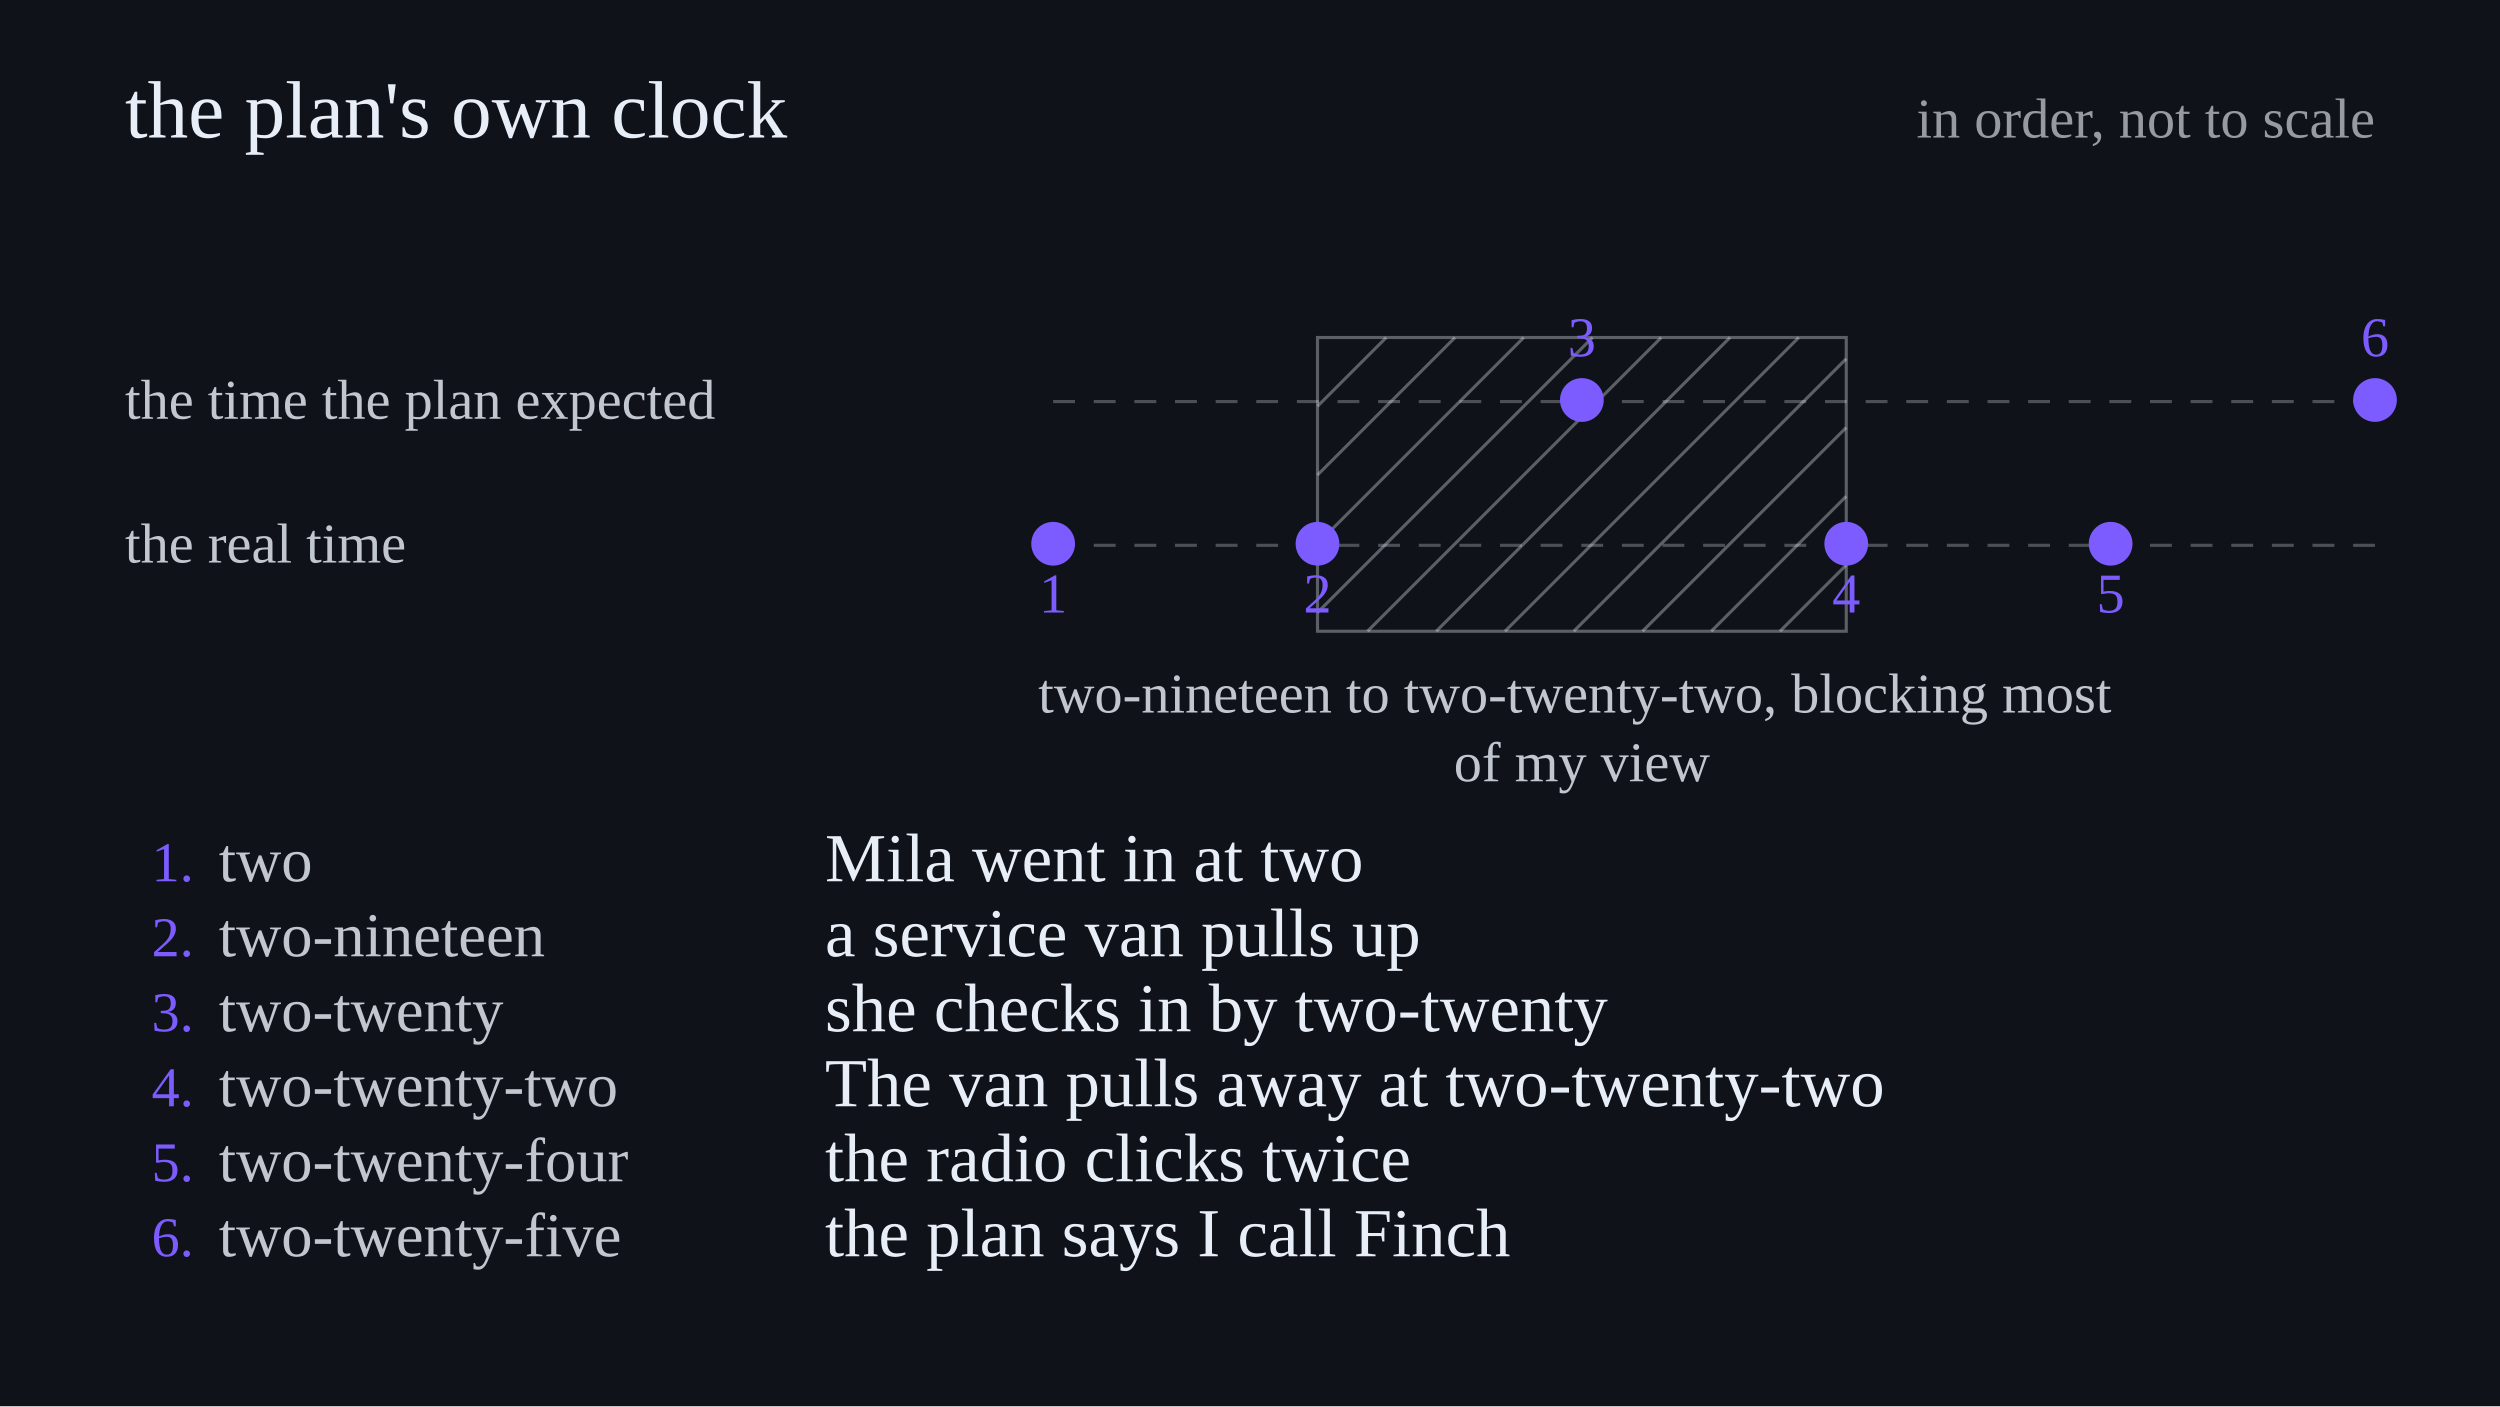
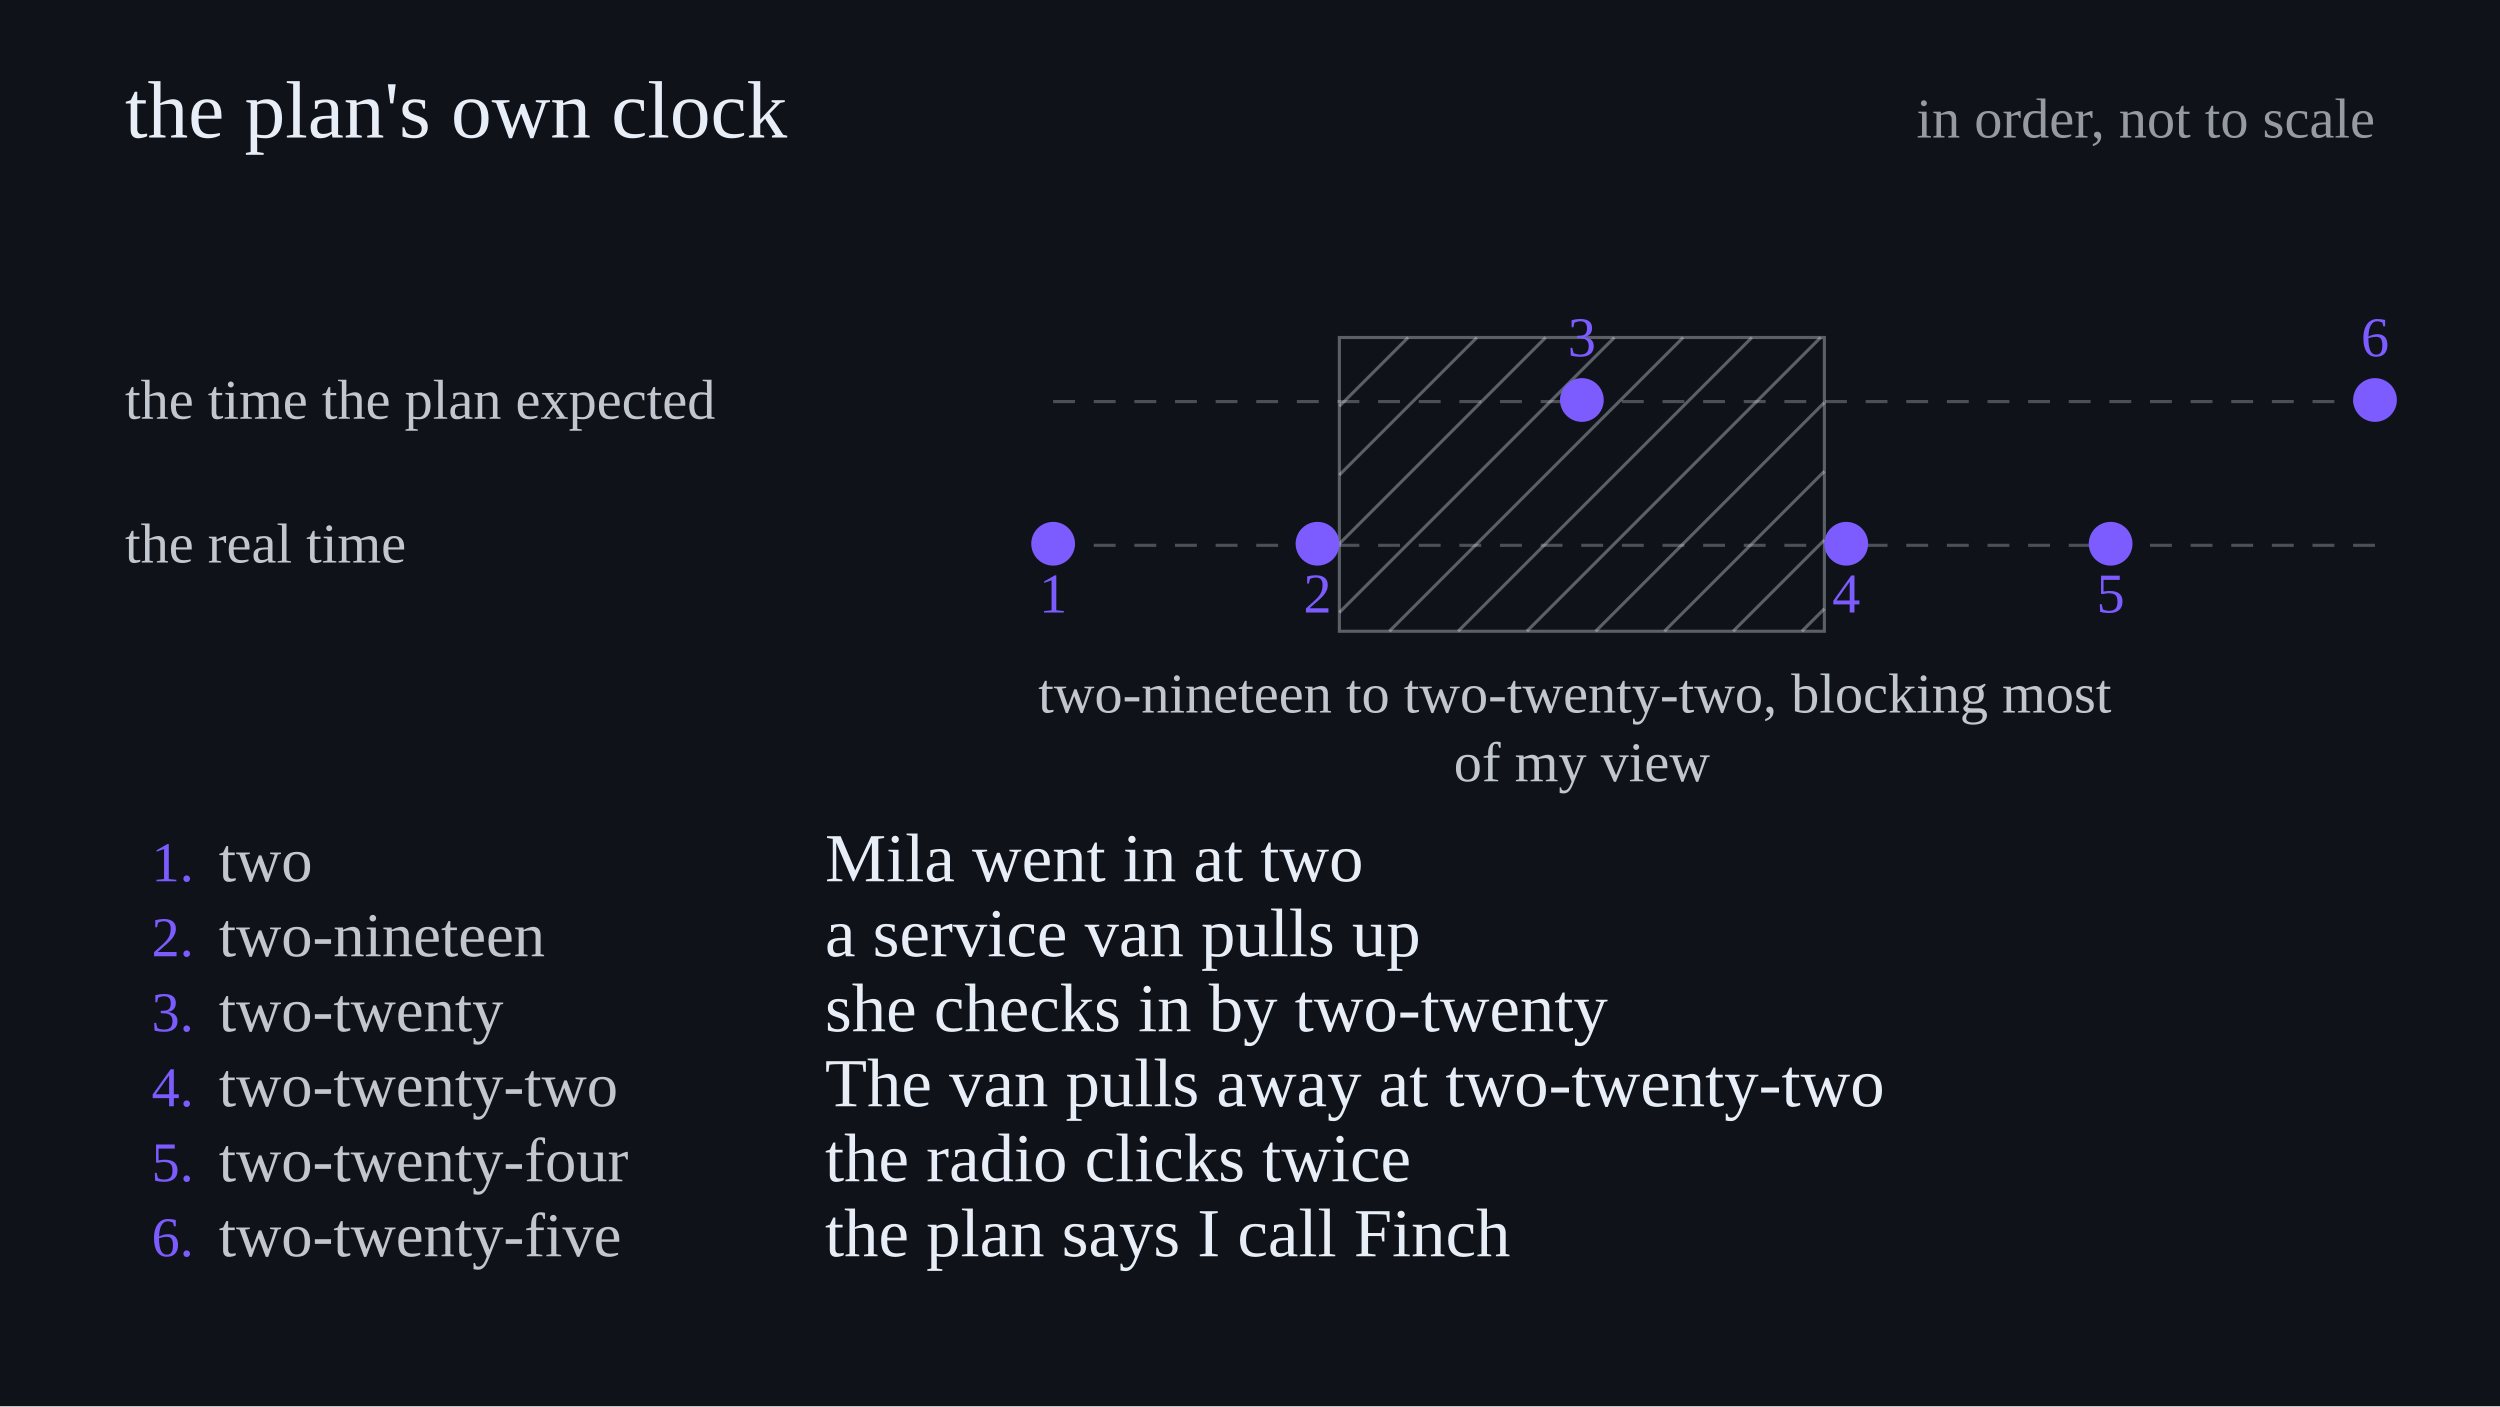
<svg xmlns="http://www.w3.org/2000/svg" width="800" height="450" viewBox="0 0 800 450" role="img">
  <rect x="0" y="0" width="800" height="450" fill="#0f1218" />
  <text x="40" y="44" font-size="26" fill="#e8eef7">the plan's own clock</text>
  <text x="760" y="44" font-size="18" fill="#e8eef7" text-anchor="end" fill-opacity="0.62">in order, not to scale</text>
-   <rect x="421.6" y="108" width="169.2" height="94" fill="none" stroke="rgba(232,238,247,0.35)" stroke-width="1" data-gap="blocking most of my view" />
-   <line x1="443.6" y1="108" x2="421.6" y2="130" stroke="rgba(232,238,247,0.35)" stroke-width="1" />
-   <line x1="465.6" y1="108" x2="421.6" y2="152" stroke="rgba(232,238,247,0.35)" stroke-width="1" />
-   <line x1="487.6" y1="108" x2="421.6" y2="174" stroke="rgba(232,238,247,0.35)" stroke-width="1" />
-   <line x1="509.6" y1="108" x2="421.6" y2="196" stroke="rgba(232,238,247,0.35)" stroke-width="1" />
-   <line x1="531.6" y1="108" x2="437.6" y2="202" stroke="rgba(232,238,247,0.35)" stroke-width="1" />
-   <line x1="553.6" y1="108" x2="459.6" y2="202" stroke="rgba(232,238,247,0.35)" stroke-width="1" />
-   <line x1="575.6" y1="108" x2="481.6" y2="202" stroke="rgba(232,238,247,0.35)" stroke-width="1" />
-   <line x1="590.8" y1="114.8" x2="503.6" y2="202" stroke="rgba(232,238,247,0.35)" stroke-width="1" />
-   <line x1="590.8" y1="136.8" x2="525.6" y2="202" stroke="rgba(232,238,247,0.35)" stroke-width="1" />
-   <line x1="590.8" y1="158.8" x2="547.6" y2="202" stroke="rgba(232,238,247,0.35)" stroke-width="1" />
-   <line x1="590.8" y1="180.8" x2="569.6" y2="202" stroke="rgba(232,238,247,0.35)" stroke-width="1" />
+   <rect x="428.6" y="108" width="155.2" height="94" fill="none" stroke="rgba(232,238,247,0.35)" stroke-width="1" data-gap="blocking most of my view" />
+   <line x1="450.6" y1="108" x2="428.6" y2="130" stroke="rgba(232,238,247,0.35)" stroke-width="1" />
+   <line x1="472.6" y1="108" x2="428.6" y2="152" stroke="rgba(232,238,247,0.35)" stroke-width="1" />
+   <line x1="494.6" y1="108" x2="428.6" y2="174" stroke="rgba(232,238,247,0.35)" stroke-width="1" />
+   <line x1="516.6" y1="108" x2="428.6" y2="196" stroke="rgba(232,238,247,0.35)" stroke-width="1" />
+   <line x1="538.6" y1="108" x2="444.6" y2="202" stroke="rgba(232,238,247,0.35)" stroke-width="1" />
+   <line x1="560.6" y1="108" x2="466.6" y2="202" stroke="rgba(232,238,247,0.35)" stroke-width="1" />
+   <line x1="582.6" y1="108" x2="488.6" y2="202" stroke="rgba(232,238,247,0.35)" stroke-width="1" />
+   <line x1="583.8" y1="128.8" x2="510.6" y2="202" stroke="rgba(232,238,247,0.35)" stroke-width="1" />
+   <line x1="583.8" y1="150.8" x2="532.6" y2="202" stroke="rgba(232,238,247,0.35)" stroke-width="1" />
+   <line x1="583.8" y1="172.8" x2="554.6" y2="202" stroke="rgba(232,238,247,0.35)" stroke-width="1" />
+   <line x1="583.8" y1="194.8" x2="576.6" y2="202" stroke="rgba(232,238,247,0.35)" stroke-width="1" />
  <text x="40" y="134" font-size="18" fill="#e8eef7" fill-opacity="0.82">the time the plan expected</text>
  <line x1="337" y1="128.5" x2="760" y2="128.5" stroke="rgba(232,238,247,0.28)" stroke-width="1" stroke-dasharray="7 6" />
  <text x="40" y="180" font-size="18" fill="#e8eef7" fill-opacity="0.82">the real time</text>
  <line x1="337" y1="174.5" x2="760" y2="174.5" stroke="rgba(232,238,247,0.28)" stroke-width="1" stroke-dasharray="7 6" />
  <circle cx="337" cy="174" r="7" fill="#7c5cff" />
  <text x="337" y="196" font-size="18" fill="#7c5cff" text-anchor="middle">1</text>
  <circle cx="421.6" cy="174" r="7" fill="#7c5cff" />
  <text x="421.6" y="196" font-size="18" fill="#7c5cff" text-anchor="middle">2</text>
  <circle cx="506.2" cy="128" r="7" fill="#7c5cff" />
  <text x="506.2" y="114" font-size="18" fill="#7c5cff" text-anchor="middle">3</text>
  <circle cx="590.8" cy="174" r="7" fill="#7c5cff" />
  <text x="590.8" y="196" font-size="18" fill="#7c5cff" text-anchor="middle">4</text>
  <circle cx="675.4" cy="174" r="7" fill="#7c5cff" />
  <text x="675.4" y="196" font-size="18" fill="#7c5cff" text-anchor="middle">5</text>
  <circle cx="760" cy="128" r="7" fill="#7c5cff" />
  <text x="760" y="114" font-size="18" fill="#7c5cff" text-anchor="middle">6</text>
  <text x="506.2" y="228" font-size="18" fill="#e8eef7" text-anchor="middle" fill-opacity="0.82">
    <tspan x="506.2" dy="0">two-nineteen to two-twenty-two, blocking most</tspan>
    <tspan x="506.2" dy="22">of my view</tspan>
  </text>
  <text x="62" y="282" font-size="18" fill="#7c5cff" text-anchor="end">1.</text>
  <text x="70" y="282" font-size="20" fill="#e8eef7" fill-opacity="0.82">two</text>
  <text x="264" y="282" font-size="22" fill="#e8eef7">Mila went in at two</text>
  <text x="62" y="306" font-size="18" fill="#7c5cff" text-anchor="end">2.</text>
  <text x="70" y="306" font-size="20" fill="#e8eef7" fill-opacity="0.82">two-nineteen</text>
  <text x="264" y="306" font-size="22" fill="#e8eef7">a service van pulls up</text>
  <text x="62" y="330" font-size="18" fill="#7c5cff" text-anchor="end">3.</text>
  <text x="70" y="330" font-size="20" fill="#e8eef7" fill-opacity="0.82">two-twenty</text>
  <text x="264" y="330" font-size="22" fill="#e8eef7">she checks in by two-twenty</text>
  <text x="62" y="354" font-size="18" fill="#7c5cff" text-anchor="end">4.</text>
  <text x="70" y="354" font-size="20" fill="#e8eef7" fill-opacity="0.82">two-twenty-two</text>
  <text x="264" y="354" font-size="22" fill="#e8eef7">The van pulls away at two-twenty-two</text>
  <text x="62" y="378" font-size="18" fill="#7c5cff" text-anchor="end">5.</text>
  <text x="70" y="378" font-size="20" fill="#e8eef7" fill-opacity="0.82">two-twenty-four</text>
  <text x="264" y="378" font-size="22" fill="#e8eef7">the radio clicks twice</text>
  <text x="62" y="402" font-size="18" fill="#7c5cff" text-anchor="end">6.</text>
  <text x="70" y="402" font-size="20" fill="#e8eef7" fill-opacity="0.82">two-twenty-five</text>
  <text x="264" y="402" font-size="22" fill="#e8eef7">the plan says I call Finch</text>
</svg>
